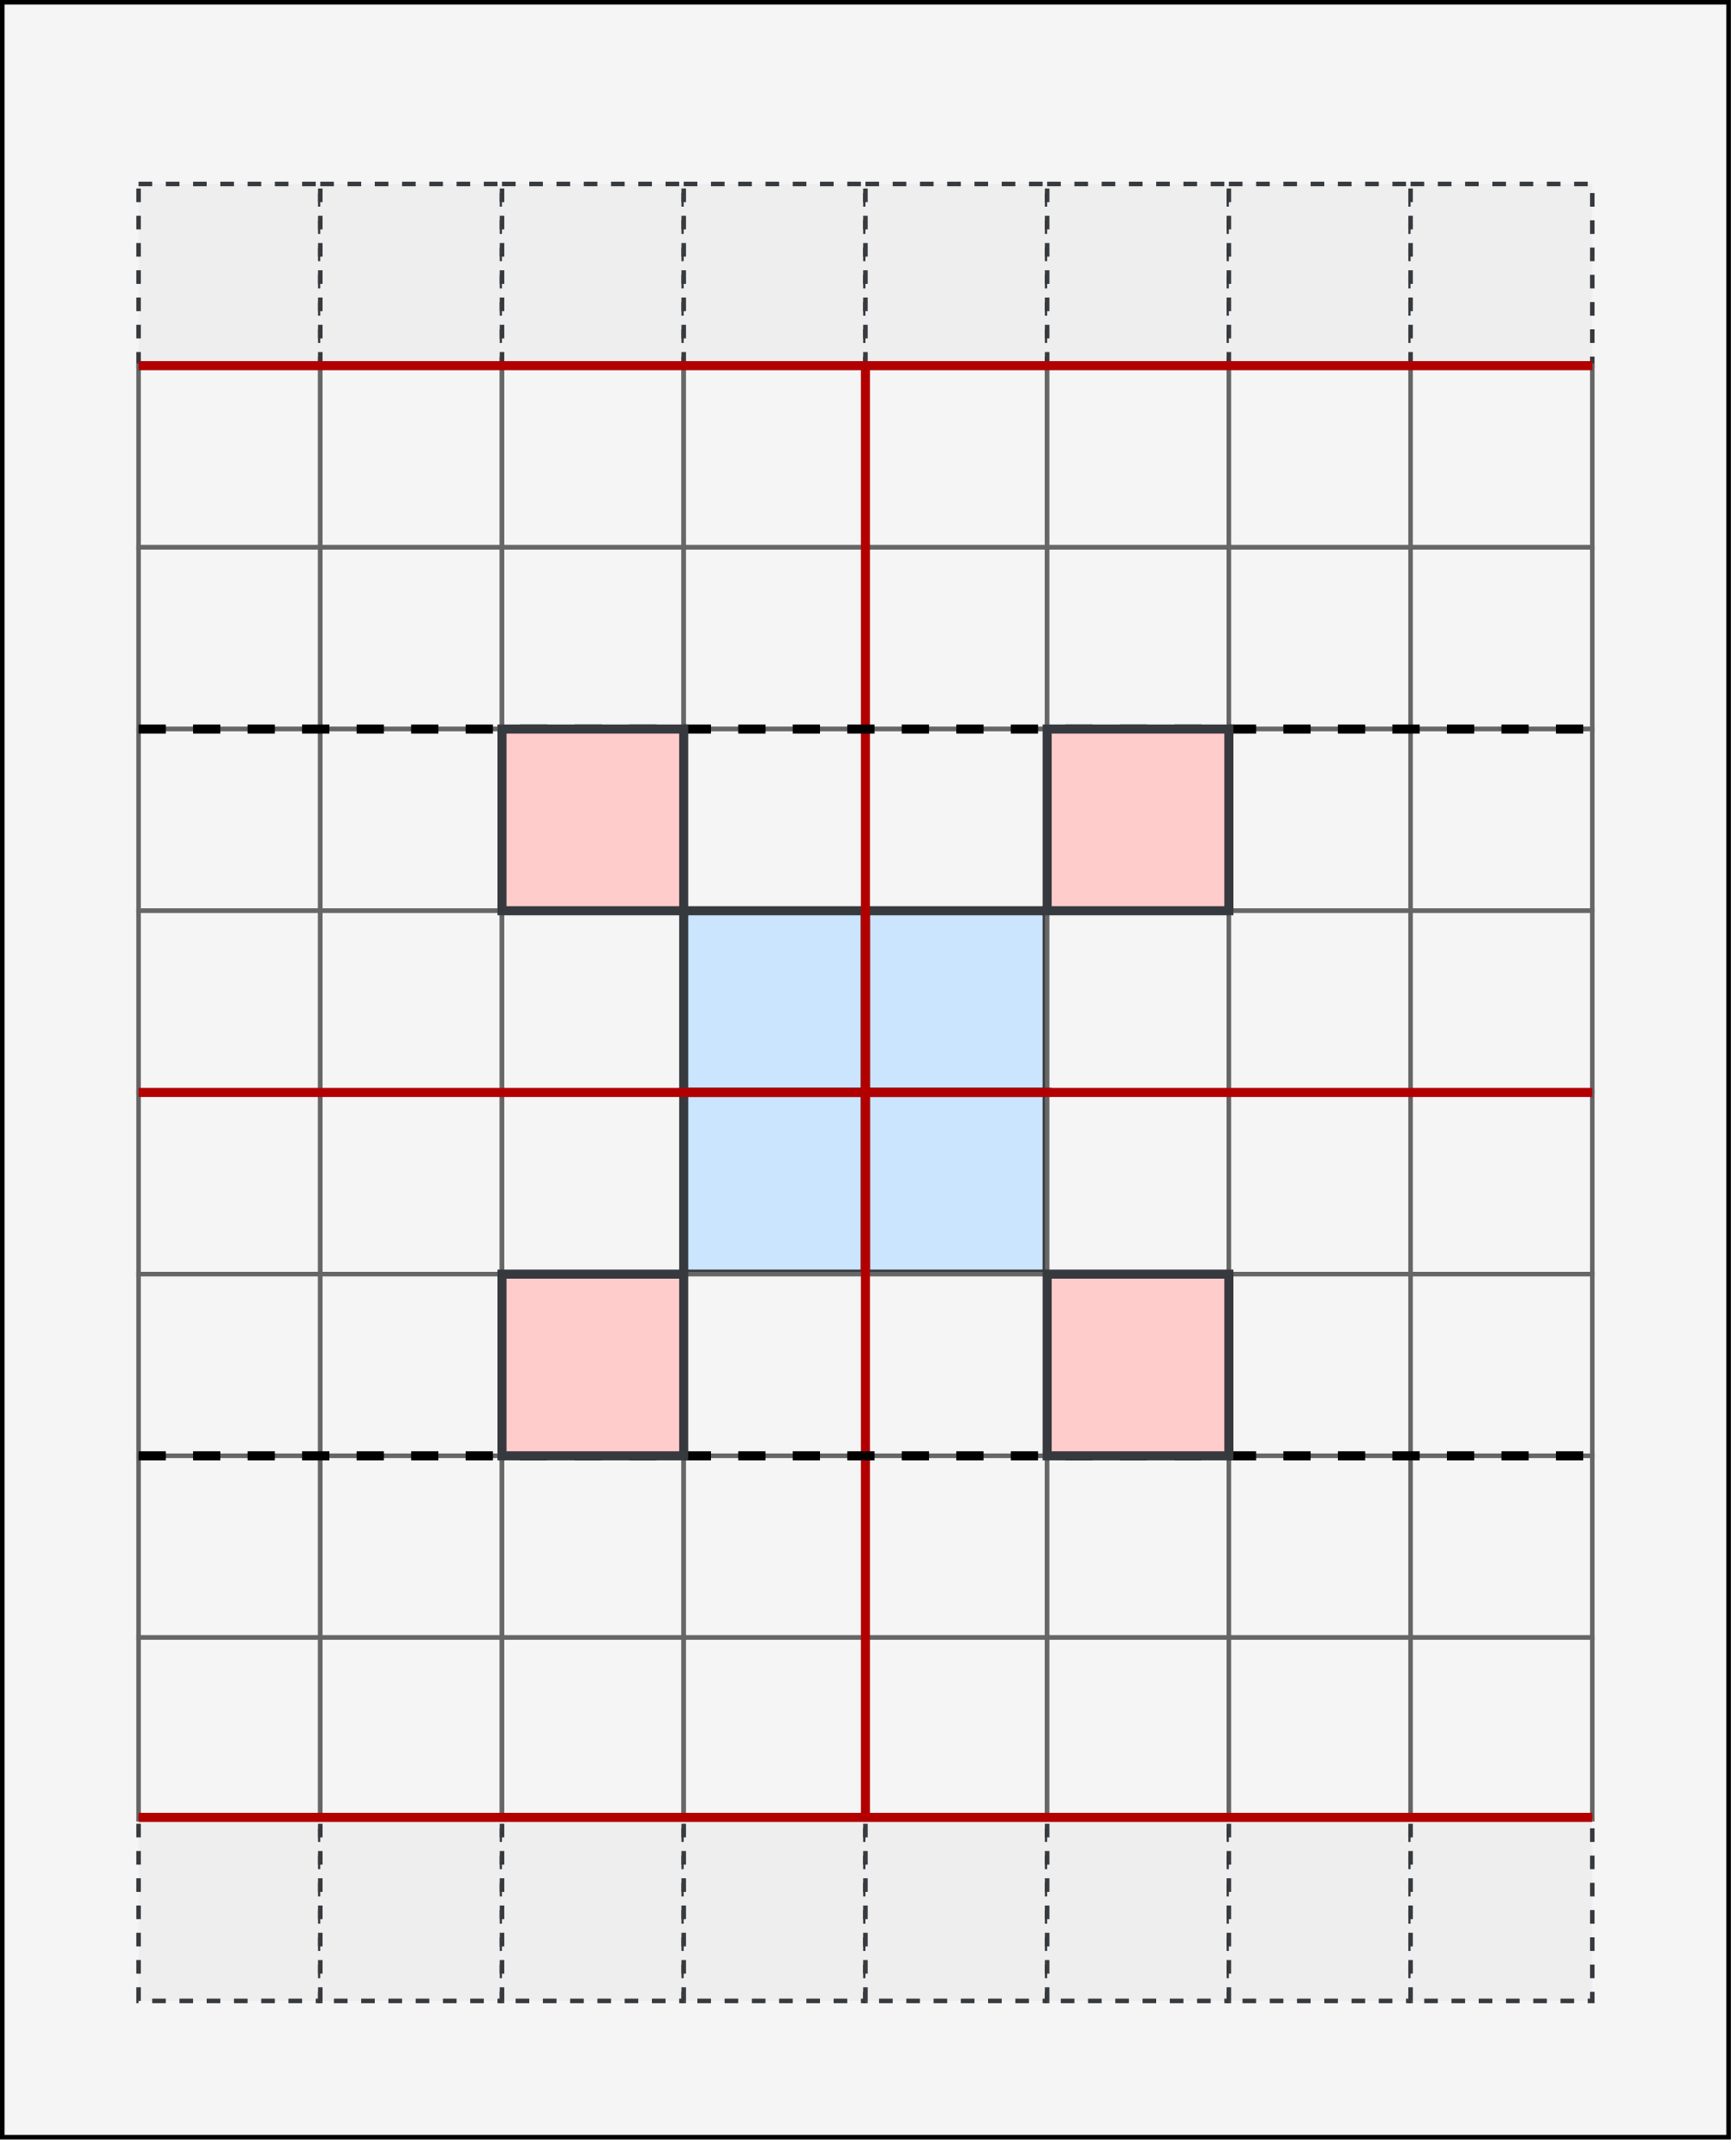
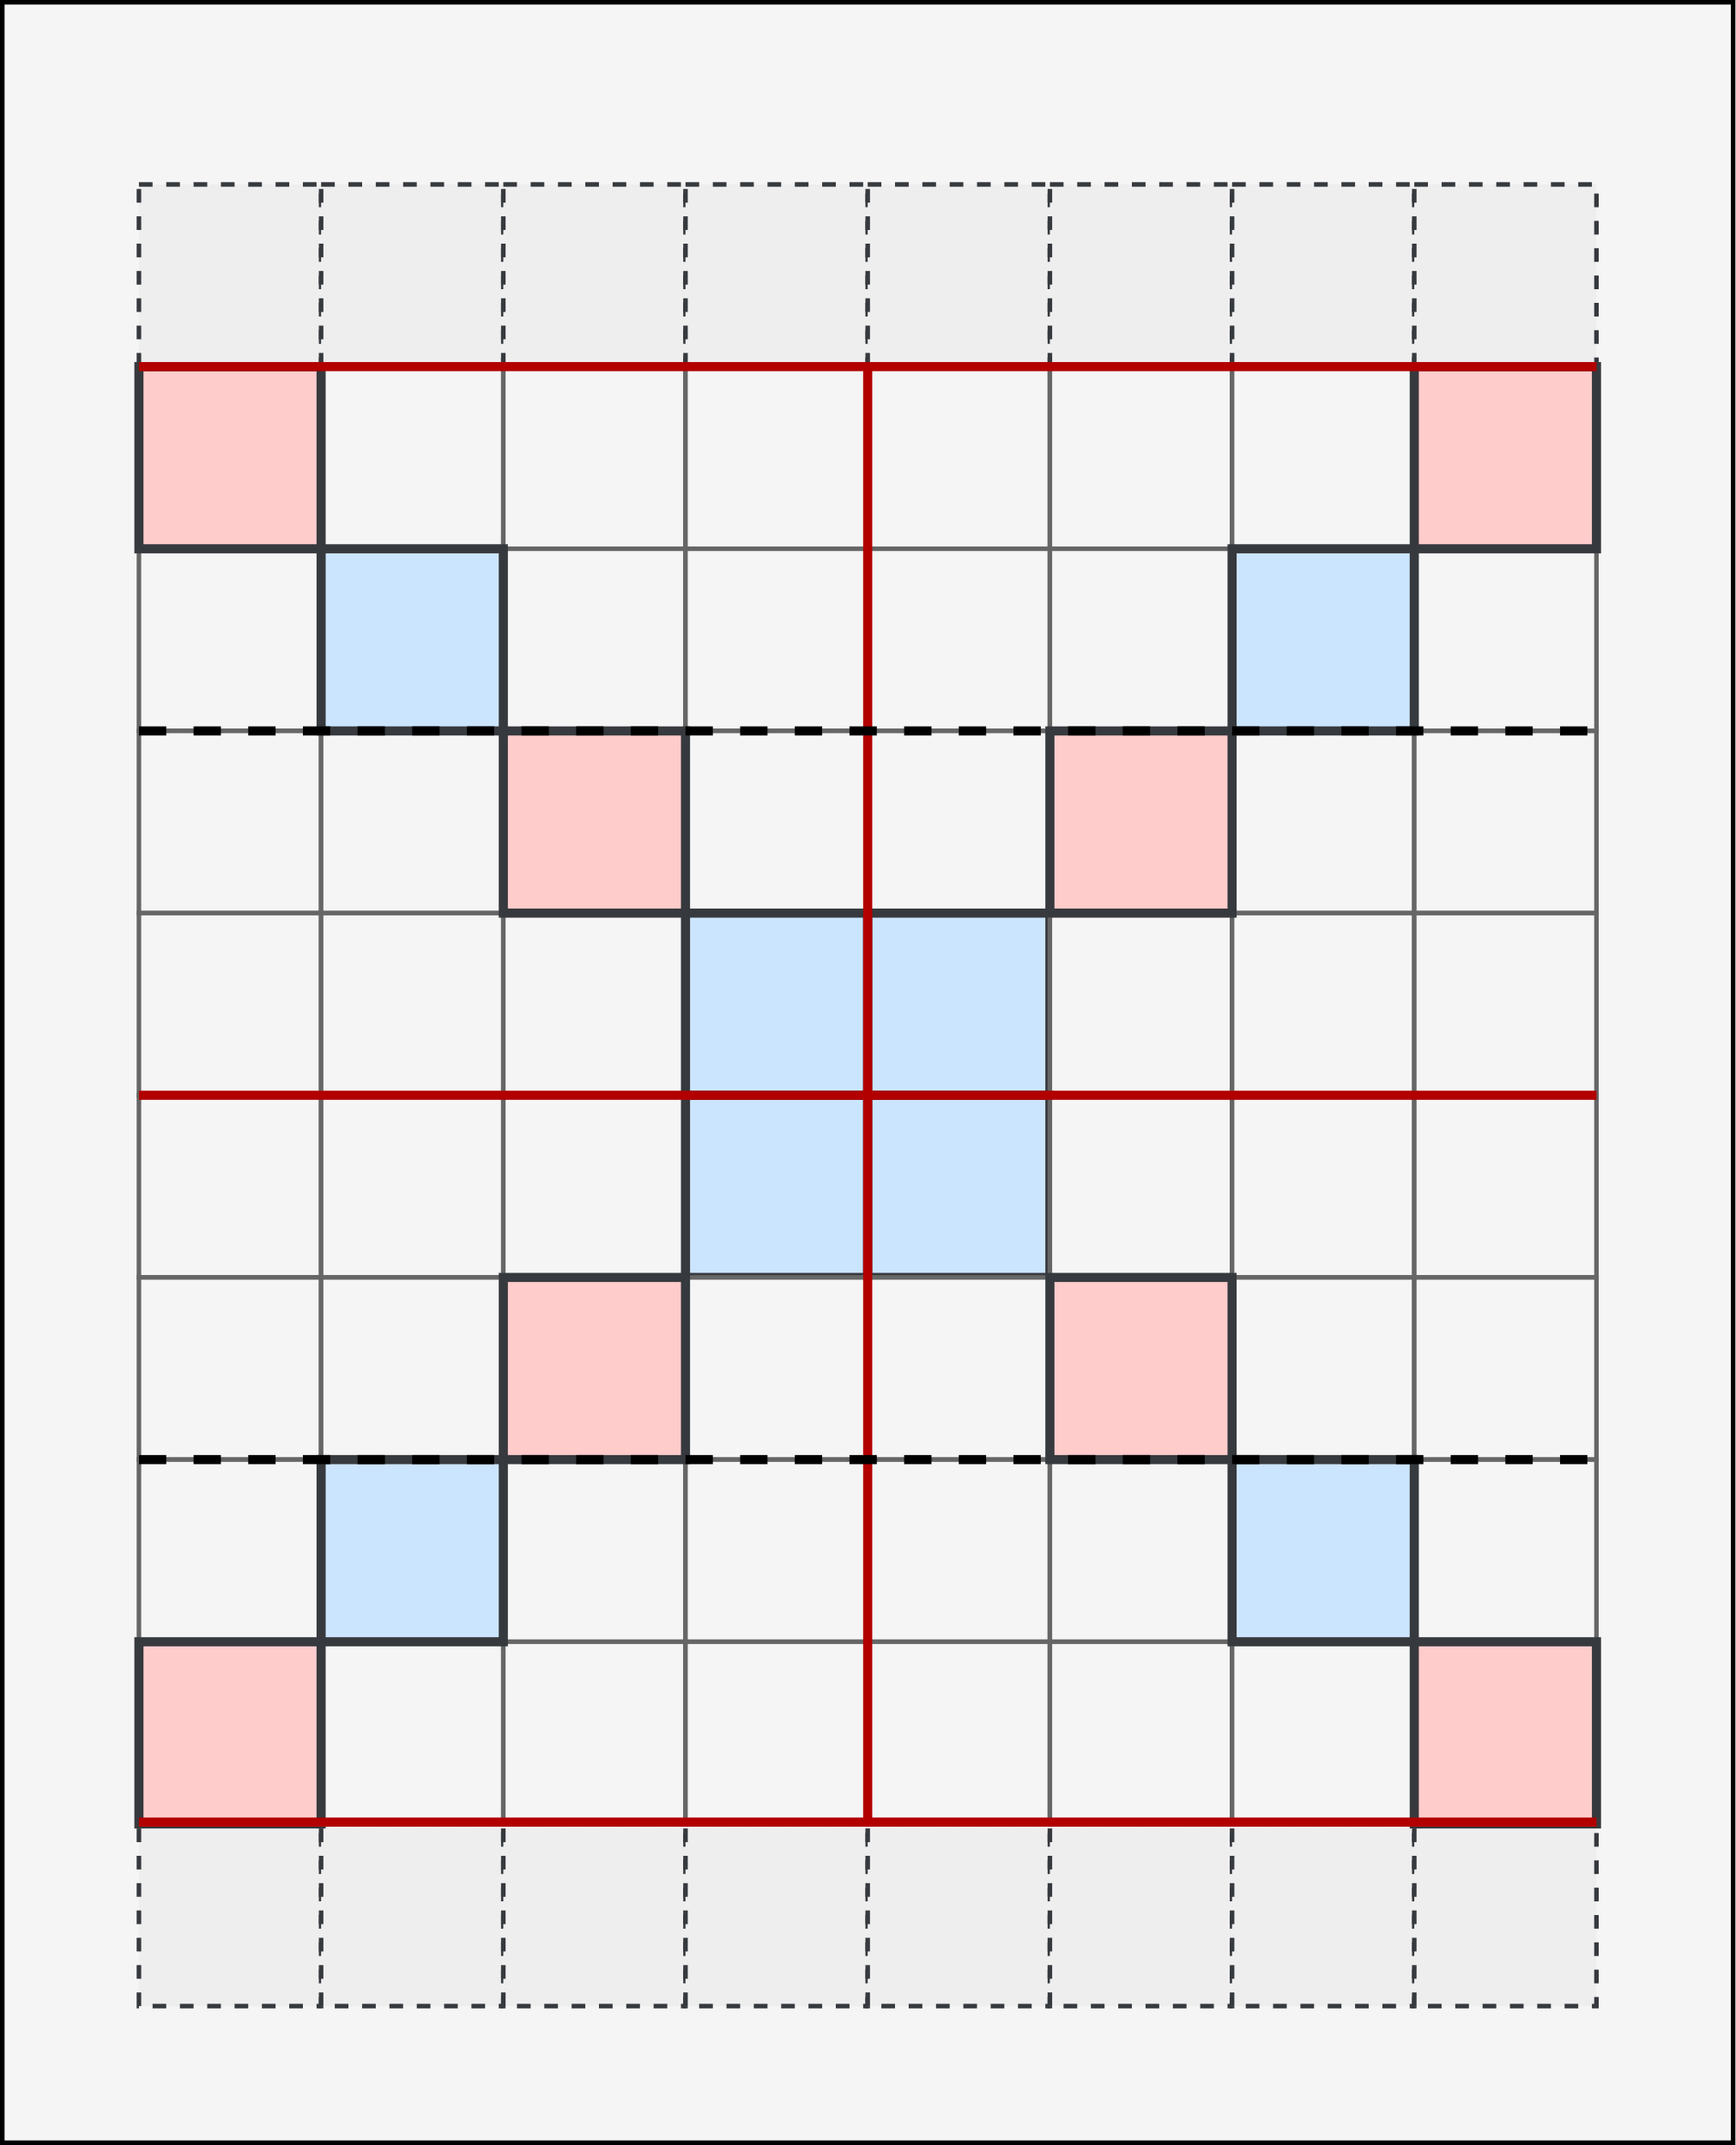
- <svg xmlns="http://www.w3.org/2000/svg" host="65bd71144e" version="1.1" width="382px" height="472px" viewBox="-0.5 -0.5 382 472" content="&lt;mxfile&gt;&lt;diagram id=&quot;tPq_qD92fvnXQ8lptq_W&quot; name=&quot;Page-1&quot;&gt;7Z3RkpowFIafxtsdARG5rLvb9qYzndmLbi8ZicIUiYO4ap++URKFHNylLTmhp8vO7MABInw5kv+HGEbe/frwqYg2yRces2zkjuPDyHsYuW4QTsX/U+AoA25QBVZFGlch5xp4Sn8yGRzL6C6N2baxYcl5VqabZnDB85wtykYsKgq+b2625FnzUzfRioHA0yLKYPRbGpdJFZ3542v8M0tXifpkZyzXrCO1sQxskyjm+1rIexx59wXnZTW3Ptyz7MROcan2+3hj7eXACpaXXXZwqx1eomwnz00eV3lUJ1vwXR6z0/bjkTffJ2nJnjbR4rR2L2pXxJJynYklR8wu0yy75xkvzvt6S//0d4rzvKzFq0nEt2XBf7DamvF5EmuiLF3lIlZUHOfyQFlRssPNk3UuCEXqMb5mZXEUm6gdFHWZdk4ol/fXSvRmMpbUKnASyGAkE2d1KfvKVsxIvO2oPbOo2XlqQ+pNvdAThc7jaJucS3d64uk3eYraAzwnbTh7oDmhRzO0R9MnR/NCzwLNKT2agT2aATmanmOP5oweTYutUEiPpsVWSH0tCOGcWGyGHMcszt8X99PzZEh8BohkB2ebeiWrXwIwyRp2SXbJAlGKSdawY7JMVheomGQNuye7ZIFYxSRr2ElZJmuzBTPsqiyTtdmCGXZYdskCPYtJ1rDbGpaevVx3Eciq++JEyYYWyZL2YLqeRSVL2oPpehaVLGkPputZVLKkPZiuZ1HJ0vZgNlsw0h5M17OoZEl7MKBnfUSypD0Y0LOIZNXXhSZZoLowyZJ2CkB1YZKlrWdtXg1I61mgDTDJktazQBu0dMQ0Rpa0ngXaAJMsaT0L7nVhkjWsZxcL5i+XbQQvHWOqNaq3u2tIb2EyNfw0wRZToLQQmaoyaF4BwP0tTLK03YHFVmviUiYLNCwmWdK+S9ewE8wfv5D2XbqGRSVL2nfpGhaVrGHfNRQNi8rUsOMaioZFZUr62YGuYVHJku6/pWtYTLKqUmmS1TUsKlnSvgtoWMTenD5p3wU0LCZZ0u4A6C1MsqTdAVBdmGRJPzsA2gCTLGk9C7QBJlnSelbXBj5iz7gpaT2rawNUsqT1rH5/C5UsaT2rqy5UsqSfI+iqC5Usaaeg3+tCJUvbKdhswUj339L1LCpZ0h4M6FnE3pxT0h4M6FlMsqQ9GNCziGSV4CNKVtezmGRJezCgZzHJkvZgQM9ikqXtwSy2YAFpDwb0LCZZeqMaAxGL2J0zoDesMVCumDjpjWsM5ComTnoDGwONionTsK8awKjbmDjVSyUo4bTYFM0MO6gBjLuNitOwbRrAuNuoODt4JZbHH04vIhJLOc9ZE584x+L4XF/4LrmfFx4OjaWjWjqk5XNt/ntt/rrLaUHtoVeT70zOr94B1TR35Ut5bvX2ZjF4YZJWU+Ls+a5YMFU9VayMihWTm1XXE1ijtRrzW2pMxQqWRWX60jyMtmqUn/CVp+IAb74byHe1TKgOX+51TQZY0K3+aaqg6pxBQeesupx2t0TrYB3/u0SzlkB6ezgL7/ywNv1ZOk10Efh6sT0mVwf3/J5clpJLWIO7cW1y+kmuN4rtMbk63EvollzjenI5byQXboNXb9wCq+nTMoZ7L+kz05o6XT31lzBhbwlj+GoEE6ZF2v47F5pL/4O/brf0gnrMjQ530t5zo//c8HwjjdAbxfaXN77pnkTLhZhetb1mfj1r8Vddpt+IZospGP0Jcyw4w7dnhpKnmEx908+zB5KnBr/7YvH6nurq8nt92bf3+As=&lt;/diagram&gt;&lt;/mxfile&gt;">
+ <svg xmlns="http://www.w3.org/2000/svg" host="65bd71144e" version="1.1" width="381px" height="471px" viewBox="-0.5 -0.5 381 471" content="&lt;mxfile&gt;&lt;diagram id=&quot;tPq_qD92fvnXQ8lptq_W&quot; name=&quot;Page-1&quot;&gt;7Z1Nb6MwEIZ/Ta4VhDgJx+3Hdi8rrdTDtkcUnAQtwRGhTbK/fp1gE/DQlm3xGI1KpQoP4ODHA349GDMKbjaH+zzarn+KmKejsRcfRsHtaDwOGZP/T4ZjaZjPxqVhlSdxafIvhofkL1dGT1mfk5jvGjsWQqRFsm0aFyLL+KJo2KI8F/vmbkuRNn91G604MDwsohRafydxsValYN7F/oMnq7X+Zd9TWzaR3lkZdusoFvuaKbgbBTe5EEW5tjnc8PTETnMpj/v+ytbqxHKeFV0OUNxfovRZlU2dV3HUhc3Fcxbz0/7eKLjer5OCP2yjxWnrXtautK2LTSpTvlxdJml6I1KRn48Nluz0d7KLrKjZy0Xad0Uu/vDaFu+8yC1RmqwyactLjtewZKqwLzwv+KFmUiW952LDi/wod9FbNXXldn6o0vtLJQZzZVvXKnAyU8ZIOc6qyvvCVq4ovO2oA7uo+XlpQxpMgzCQmV7H0W59zt3viSdr8pS1B3hO2nD2QHNCj2bojiYjR7Oi54DmlB7NmTuaM3I0A98dzTk9mg5boZAeTYetkL4sCOGcOGyG/MGJ++l5sSSXZohkLWt5t2SBdMIka1nXOyZryihMspY1vluyQFJhkrWs9x2TNeUVJlnL2t8xWZctmGXl6lgbGD5b3R0QyFZnS5KsqQ1QyZLWs6Y2QCVLWs+a2gCVLGk9a2oDVLKkVZcZN0AlS1p1AW3AEMlajr4OKyKDSVZfLjTJAm2ASZa0ngXaAJMsbdXl8m5AWnUBbYBJlnQUEWiDlgFC1siS1rNAG2CSJa1nQUQGk6xlPbtYcLZcthGsHtiWW/QozLElvYXJ1HJk1hVToLQQmeo8aN4BQBQGkyzt3oHDVmsypkwWaFhMsqT7XaaGnWAOyibd7zI1LCpZ0v0uU8OikrXc7xqKhkVlarnHNRQNi8qU9LMDU8OikiU9FsbUsJhkdaXSJGtqWFSypPtdQMMijoxjpPtdQMNikiXdOwB6C5Ms6d4BUF2YZEk/OwDaAJMsaT0LtAEmWdJ61tQGDHFk3JS06jKjMKhkSasuUxugkiUd7Ta1ASpZ0nrWjMigkiU9FsbUBqhkSasus3fLEEfGTUmrLqANEMnqxpMoWVMbYJIlrWeBNsAkS1rPAm2ASZa2nnXYgs3ozQIHggWIw4xm9KaBA/oKEye9eeCAqMLESW8iOKCkMHESnAnOlE+IOPUkvJRwOmyK5pZ1/gDmKUTFaVncD2CeQlScHRQ9z+Jvp4nbZSoTGW/ik8XOj4/1xJPifk7cHhqpo04dkuKxtv5UW78cckroI8xqYv7kPFU5qKbrsZrE/D9GIe7Ec77gujZKWxHlK65207cPHjfmpoc1Wqsx1lJj2pbzNCqSF944ibZqVL/wSyTyjF+dS52NDU8oy6OOujgDzOi1cRM6oxICyOjsVVWxuzlaB0XezdG8uqP57ziaVbepu4gO5wzERVrm5Lvyaov/MYeZzA2HMe9B/TkMs/0cYrmQy5s3ejvjmB2Or7M9Z7IrpuA9XMy38i0LkqH4KSZTZjvOOBA/xbz2Q9tPHz/OFABswdw9zIjop+Fw3xf/HFOzg4f4lLz6XhN1qJjTyvme5SjEUK5+1Hl8PctNvytPBa/eo3rqcNv+T0EFX6NA9VTLw+WG4qm4DZXtNz8G4qmYimrewVHpxyMHEkQC0noeXrGwtjQz7BxEMp8Vvp1tjzHIDhfsl3M5cq6+IpTwMy9vZdufc4W9BbgtOxd0lW4PtAbqN1WT/+nbkJlRj77RYfzMl2/07xsBs3JPeSfbD/uNTF6+Pl3ufvmEd3D3Dw==&lt;/diagram&gt;&lt;/mxfile&gt;">
  <defs />
  <g>
    <rect x="0" y="0" width="380" height="470" fill="#f5f5f5" stroke="#000000" pointer-events="all" />
    <rect x="30" y="40" width="40" height="40" fill="#eeeeee" stroke="#36393d" stroke-dasharray="3 3" pointer-events="all" />
    <rect x="70" y="40" width="40" height="40" fill="#eeeeee" stroke="#36393d" stroke-dasharray="3 3" pointer-events="all" />
    <rect x="110" y="40" width="40" height="40" fill="#eeeeee" stroke="#36393d" stroke-dasharray="3 3" pointer-events="all" />
    <rect x="150" y="40" width="40" height="40" fill="#eeeeee" stroke="#36393d" stroke-dasharray="3 3" pointer-events="all" />
    <rect x="190" y="40" width="40" height="40" fill="#eeeeee" stroke="#36393d" stroke-dasharray="3 3" pointer-events="all" />
    <rect x="230" y="40" width="40" height="40" fill="#eeeeee" stroke="#36393d" stroke-dasharray="3 3" pointer-events="all" />
    <rect x="270" y="40" width="40" height="40" fill="#eeeeee" stroke="#36393d" stroke-dasharray="3 3" pointer-events="all" />
    <rect x="310" y="40" width="40" height="40" fill="#eeeeee" stroke="#36393d" stroke-dasharray="3 3" pointer-events="all" />
-     <rect x="30" y="80" width="40" height="40" fill="#f5f5f5" stroke="#666666" pointer-events="all" />
    <rect x="70" y="80" width="40" height="40" fill="#f5f5f5" stroke="#666666" pointer-events="all" />
    <rect x="110" y="80" width="40" height="40" fill="#f5f5f5" stroke="#666666" pointer-events="all" />
    <rect x="150" y="80" width="40" height="40" fill="#f5f5f5" stroke="#666666" pointer-events="all" />
    <rect x="190" y="80" width="40" height="40" fill="#f5f5f5" stroke="#666666" pointer-events="all" />
    <rect x="230" y="80" width="40" height="40" fill="#f5f5f5" stroke="#666666" pointer-events="all" />
    <rect x="270" y="80" width="40" height="40" fill="#f5f5f5" stroke="#666666" pointer-events="all" />
-     <rect x="310" y="80" width="40" height="40" fill="#f5f5f5" stroke="#666666" pointer-events="all" />
    <rect x="30" y="120" width="40" height="40" fill="#f5f5f5" stroke="#666666" pointer-events="all" />
-     <rect x="70" y="120" width="40" height="40" fill="#f5f5f5" stroke="#666666" pointer-events="all" />
    <rect x="110" y="120" width="40" height="40" fill="#f5f5f5" stroke="#666666" pointer-events="all" />
    <rect x="150" y="120" width="40" height="40" fill="#f5f5f5" stroke="#666666" pointer-events="all" />
    <rect x="190" y="120" width="40" height="40" fill="#f5f5f5" stroke="#666666" pointer-events="all" />
    <rect x="230" y="120" width="40" height="40" fill="#f5f5f5" stroke="#666666" pointer-events="all" />
-     <rect x="270" y="120" width="40" height="40" fill="#f5f5f5" stroke="#666666" pointer-events="all" />
    <rect x="310" y="120" width="40" height="40" fill="#f5f5f5" stroke="#666666" pointer-events="all" />
    <rect x="30" y="160" width="40" height="40" fill="#f5f5f5" stroke="#666666" pointer-events="all" />
    <rect x="70" y="160" width="40" height="40" fill="#f5f5f5" stroke="#666666" pointer-events="all" />
    <rect x="150" y="160" width="40" height="40" fill="#f5f5f5" stroke="#666666" pointer-events="all" />
    <rect x="190" y="160" width="40" height="40" fill="#f5f5f5" stroke="#666666" pointer-events="all" />
    <rect x="270" y="160" width="40" height="40" fill="#f5f5f5" stroke="#666666" pointer-events="all" />
    <rect x="310" y="160" width="40" height="40" fill="#f5f5f5" stroke="#666666" pointer-events="all" />
    <rect x="30" y="200" width="40" height="40" fill="#f5f5f5" stroke="#666666" pointer-events="all" />
    <rect x="70" y="200" width="40" height="40" fill="#f5f5f5" stroke="#666666" pointer-events="all" />
    <rect x="110" y="200" width="40" height="40" fill="#f5f5f5" stroke="#666666" pointer-events="all" />
    <rect x="150" y="200" width="40" height="40" fill="#cce5ff" stroke="#36393d" stroke-width="2" pointer-events="all" />
    <rect x="190" y="200" width="40" height="40" fill="#cce5ff" stroke="#36393d" stroke-width="2" pointer-events="all" />
    <rect x="230" y="200" width="40" height="40" fill="#f5f5f5" stroke="#666666" pointer-events="all" />
    <rect x="270" y="200" width="40" height="40" fill="#f5f5f5" stroke="#666666" pointer-events="all" />
    <rect x="310" y="200" width="40" height="40" fill="#f5f5f5" stroke="#666666" pointer-events="all" />
    <rect x="30" y="240" width="40" height="40" fill="#f5f5f5" stroke="#666666" pointer-events="all" />
    <rect x="70" y="240" width="40" height="40" fill="#f5f5f5" stroke="#666666" pointer-events="all" />
    <rect x="110" y="240" width="40" height="40" fill="#f5f5f5" stroke="#666666" pointer-events="all" />
    <rect x="150" y="240" width="40" height="40" fill="#cce5ff" stroke="#36393d" stroke-width="2" pointer-events="all" />
    <rect x="190" y="240" width="40" height="40" fill="#cce5ff" stroke="#36393d" stroke-width="2" pointer-events="all" />
    <rect x="230" y="240" width="40" height="40" fill="#f5f5f5" stroke="#666666" pointer-events="all" />
    <rect x="270" y="240" width="40" height="40" fill="#f5f5f5" stroke="#666666" pointer-events="all" />
    <rect x="310" y="240" width="40" height="40" fill="#f5f5f5" stroke="#666666" pointer-events="all" />
    <rect x="30" y="280" width="40" height="40" fill="#f5f5f5" stroke="#666666" pointer-events="all" />
    <rect x="70" y="280" width="40" height="40" fill="#f5f5f5" stroke="#666666" pointer-events="all" />
    <rect x="150" y="280" width="40" height="40" fill="#f5f5f5" stroke="#666666" pointer-events="all" />
    <rect x="190" y="280" width="40" height="40" fill="#f5f5f5" stroke="#666666" pointer-events="all" />
    <rect x="270" y="280" width="40" height="40" fill="#f5f5f5" stroke="#666666" pointer-events="all" />
    <rect x="310" y="280" width="40" height="40" fill="#f5f5f5" stroke="#666666" pointer-events="all" />
    <rect x="30" y="320" width="40" height="40" fill="#f5f5f5" stroke="#666666" pointer-events="all" />
-     <rect x="70" y="320" width="40" height="40" fill="#f5f5f5" stroke="#666666" pointer-events="all" />
    <rect x="110" y="320" width="40" height="40" fill="#f5f5f5" stroke="#666666" pointer-events="all" />
    <rect x="150" y="320" width="40" height="40" fill="#f5f5f5" stroke="#666666" pointer-events="all" />
    <rect x="190" y="320" width="40" height="40" fill="#f5f5f5" stroke="#666666" pointer-events="all" />
    <rect x="230" y="320" width="40" height="40" fill="#f5f5f5" stroke="#666666" pointer-events="all" />
-     <rect x="270" y="320" width="40" height="40" fill="#f5f5f5" stroke="#666666" pointer-events="all" />
    <rect x="310" y="320" width="40" height="40" fill="#f5f5f5" stroke="#666666" pointer-events="all" />
-     <rect x="30" y="360" width="40" height="40" fill="#f5f5f5" stroke="#666666" pointer-events="all" />
    <rect x="70" y="360" width="40" height="40" fill="#f5f5f5" stroke="#666666" pointer-events="all" />
    <rect x="110" y="360" width="40" height="40" fill="#f5f5f5" stroke="#666666" pointer-events="all" />
    <rect x="150" y="360" width="40" height="40" fill="#f5f5f5" stroke="#666666" pointer-events="all" />
    <rect x="190" y="360" width="40" height="40" fill="#f5f5f5" stroke="#666666" pointer-events="all" />
    <rect x="230" y="360" width="40" height="40" fill="#f5f5f5" stroke="#666666" pointer-events="all" />
    <rect x="270" y="360" width="40" height="40" fill="#f5f5f5" stroke="#666666" pointer-events="all" />
-     <rect x="310" y="360" width="40" height="40" fill="#f5f5f5" stroke="#666666" pointer-events="all" />
    <rect x="30" y="400" width="40" height="40" fill="#eeeeee" stroke="#36393d" stroke-dasharray="3 3" pointer-events="all" />
    <rect x="70" y="400" width="40" height="40" fill="#eeeeee" stroke="#36393d" stroke-dasharray="3 3" pointer-events="all" />
    <rect x="110" y="400" width="40" height="40" fill="#eeeeee" stroke="#36393d" stroke-dasharray="3 3" pointer-events="all" />
    <rect x="150" y="400" width="40" height="40" fill="#eeeeee" stroke="#36393d" stroke-dasharray="3 3" pointer-events="all" />
    <rect x="190" y="400" width="40" height="40" fill="#eeeeee" stroke="#36393d" stroke-dasharray="3 3" pointer-events="all" />
    <rect x="230" y="400" width="40" height="40" fill="#eeeeee" stroke="#36393d" stroke-dasharray="3 3" pointer-events="all" />
    <rect x="270" y="400" width="40" height="40" fill="#eeeeee" stroke="#36393d" stroke-dasharray="3 3" pointer-events="all" />
    <rect x="310" y="400" width="40" height="40" fill="#eeeeee" stroke="#36393d" stroke-dasharray="3 3" pointer-events="all" />
    <path d="M 30 240 L 350 240" fill="none" stroke="#b20000" stroke-width="2" stroke-miterlimit="10" pointer-events="stroke" />
-     <path d="M 30 399.6 L 350 399.6" fill="none" stroke="#b20000" stroke-width="2" stroke-miterlimit="10" pointer-events="stroke" />
-     <path d="M 30 80 L 350 80" fill="none" stroke="#b20000" stroke-width="2" stroke-miterlimit="10" pointer-events="stroke" />
    <path d="M 190 80 L 190 400" fill="none" stroke="#b20000" stroke-width="2" stroke-miterlimit="10" pointer-events="stroke" />
-     <path d="M 30 320 L 350 320" fill="none" stroke="rgb(0, 0, 0)" stroke-width="2" stroke-miterlimit="10" stroke-dasharray="6 6" pointer-events="stroke" />
-     <path d="M 30 160 L 350 160" fill="none" stroke="rgb(0, 0, 0)" stroke-width="2" stroke-miterlimit="10" stroke-dasharray="6 6" pointer-events="stroke" />
    <rect x="230" y="280" width="40" height="40" fill="#ffcccc" stroke="#36393d" stroke-width="2" pointer-events="all" />
    <rect x="110" y="160" width="40" height="40" fill="#ffcccc" stroke="#36393d" stroke-width="2" pointer-events="all" />
    <rect x="230" y="160" width="40" height="40" fill="#ffcccc" stroke="#36393d" stroke-width="2" pointer-events="all" />
    <rect x="110" y="280" width="40" height="40" fill="#ffcccc" stroke="#36393d" stroke-width="2" pointer-events="all" />
+     <rect x="30" y="360" width="40" height="40" fill="#ffcccc" stroke="#36393d" stroke-width="2" pointer-events="all" />
+     <rect x="70" y="320" width="40" height="40" fill="#cce5ff" stroke="#36393d" stroke-width="2" pointer-events="all" />
+     <rect x="70" y="120" width="40" height="40" fill="#cce5ff" stroke="#36393d" stroke-width="2" pointer-events="all" />
+     <rect x="30" y="80" width="40" height="40" fill="#ffcccc" stroke="#36393d" stroke-width="2" pointer-events="all" />
+     <rect x="270" y="120" width="40" height="40" fill="#cce5ff" stroke="#36393d" stroke-width="2" pointer-events="all" />
+     <rect x="310" y="80" width="40" height="40" fill="#ffcccc" stroke="#36393d" stroke-width="2" pointer-events="all" />
+     <rect x="270" y="320" width="40" height="40" fill="#cce5ff" stroke="#36393d" stroke-width="2" pointer-events="all" />
+     <rect x="310" y="360" width="40" height="40" fill="#ffcccc" stroke="#36393d" stroke-width="2" pointer-events="all" />
+     <path d="M 30 399.6 L 350 399.6" fill="none" stroke="#b20000" stroke-width="2" stroke-miterlimit="10" pointer-events="stroke" />
+     <path d="M 30 80 L 350 80" fill="none" stroke="#b20000" stroke-width="2" stroke-miterlimit="10" pointer-events="stroke" />
+     <path d="M 30 320 L 350 320" fill="none" stroke="rgb(0, 0, 0)" stroke-width="2" stroke-miterlimit="10" stroke-dasharray="6 6" pointer-events="stroke" />
+     <path d="M 30 160 L 350 160" fill="none" stroke="rgb(0, 0, 0)" stroke-width="2" stroke-miterlimit="10" stroke-dasharray="6 6" pointer-events="stroke" />
  </g>
</svg>
